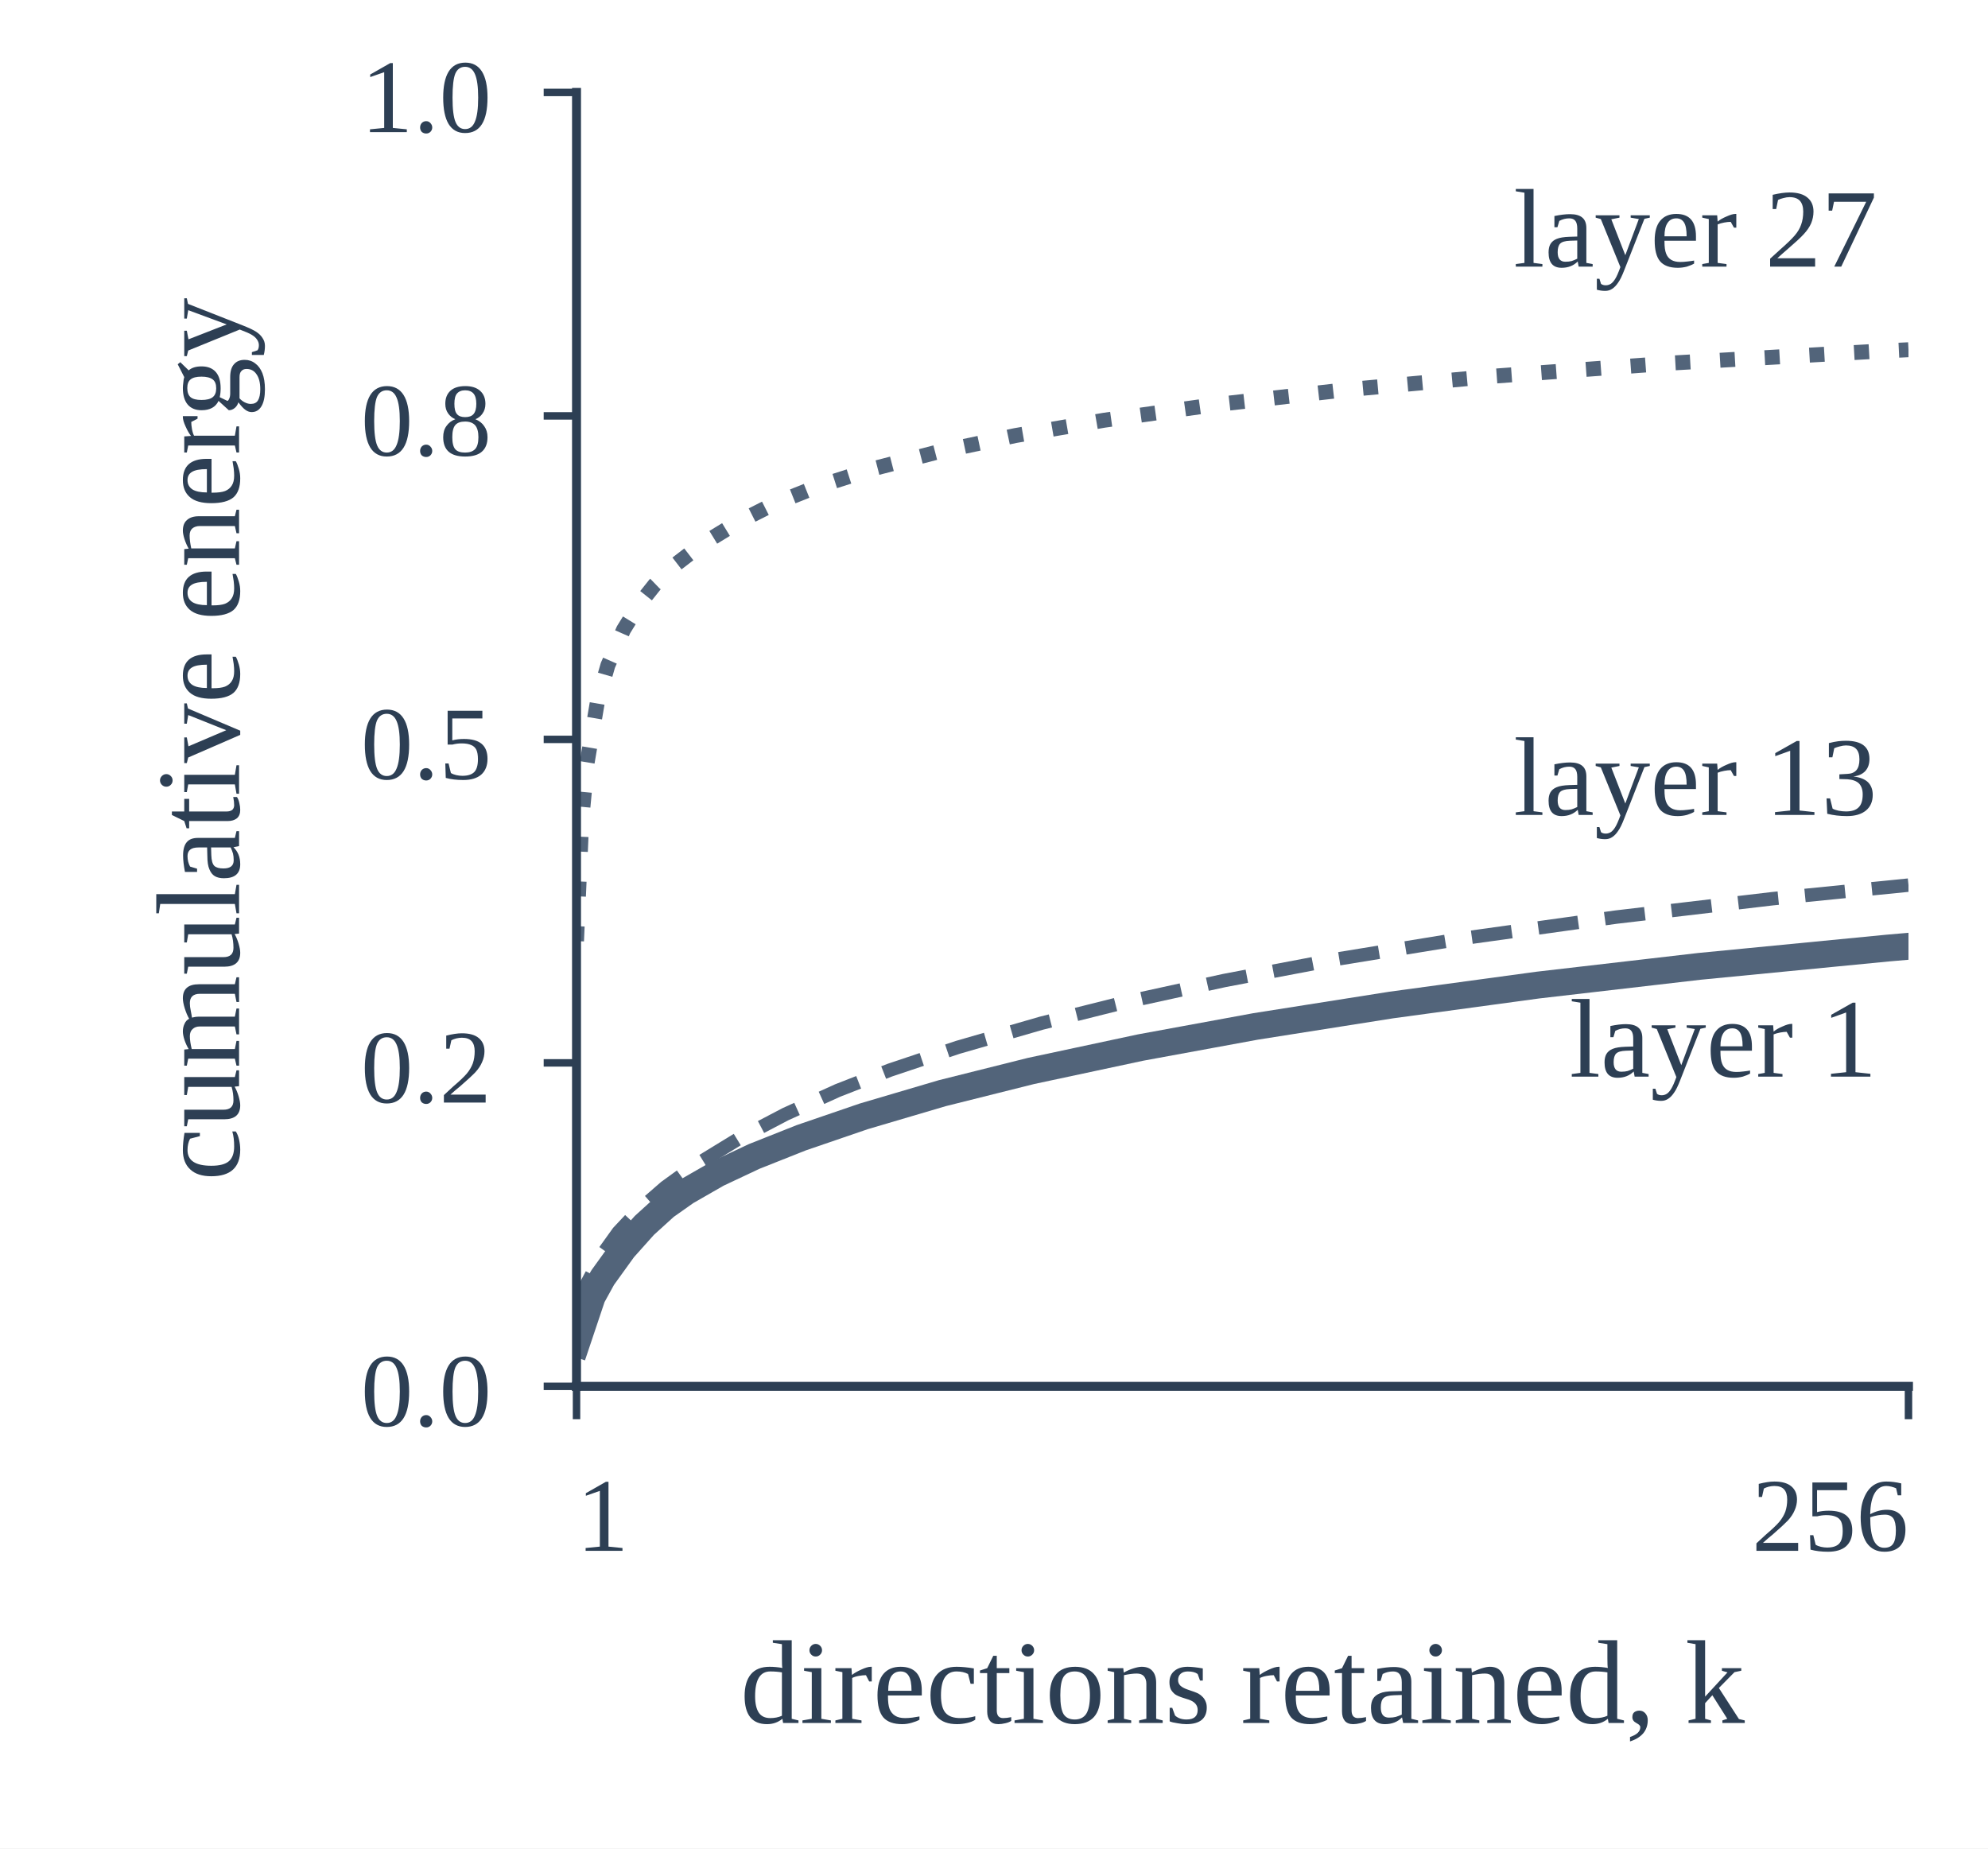
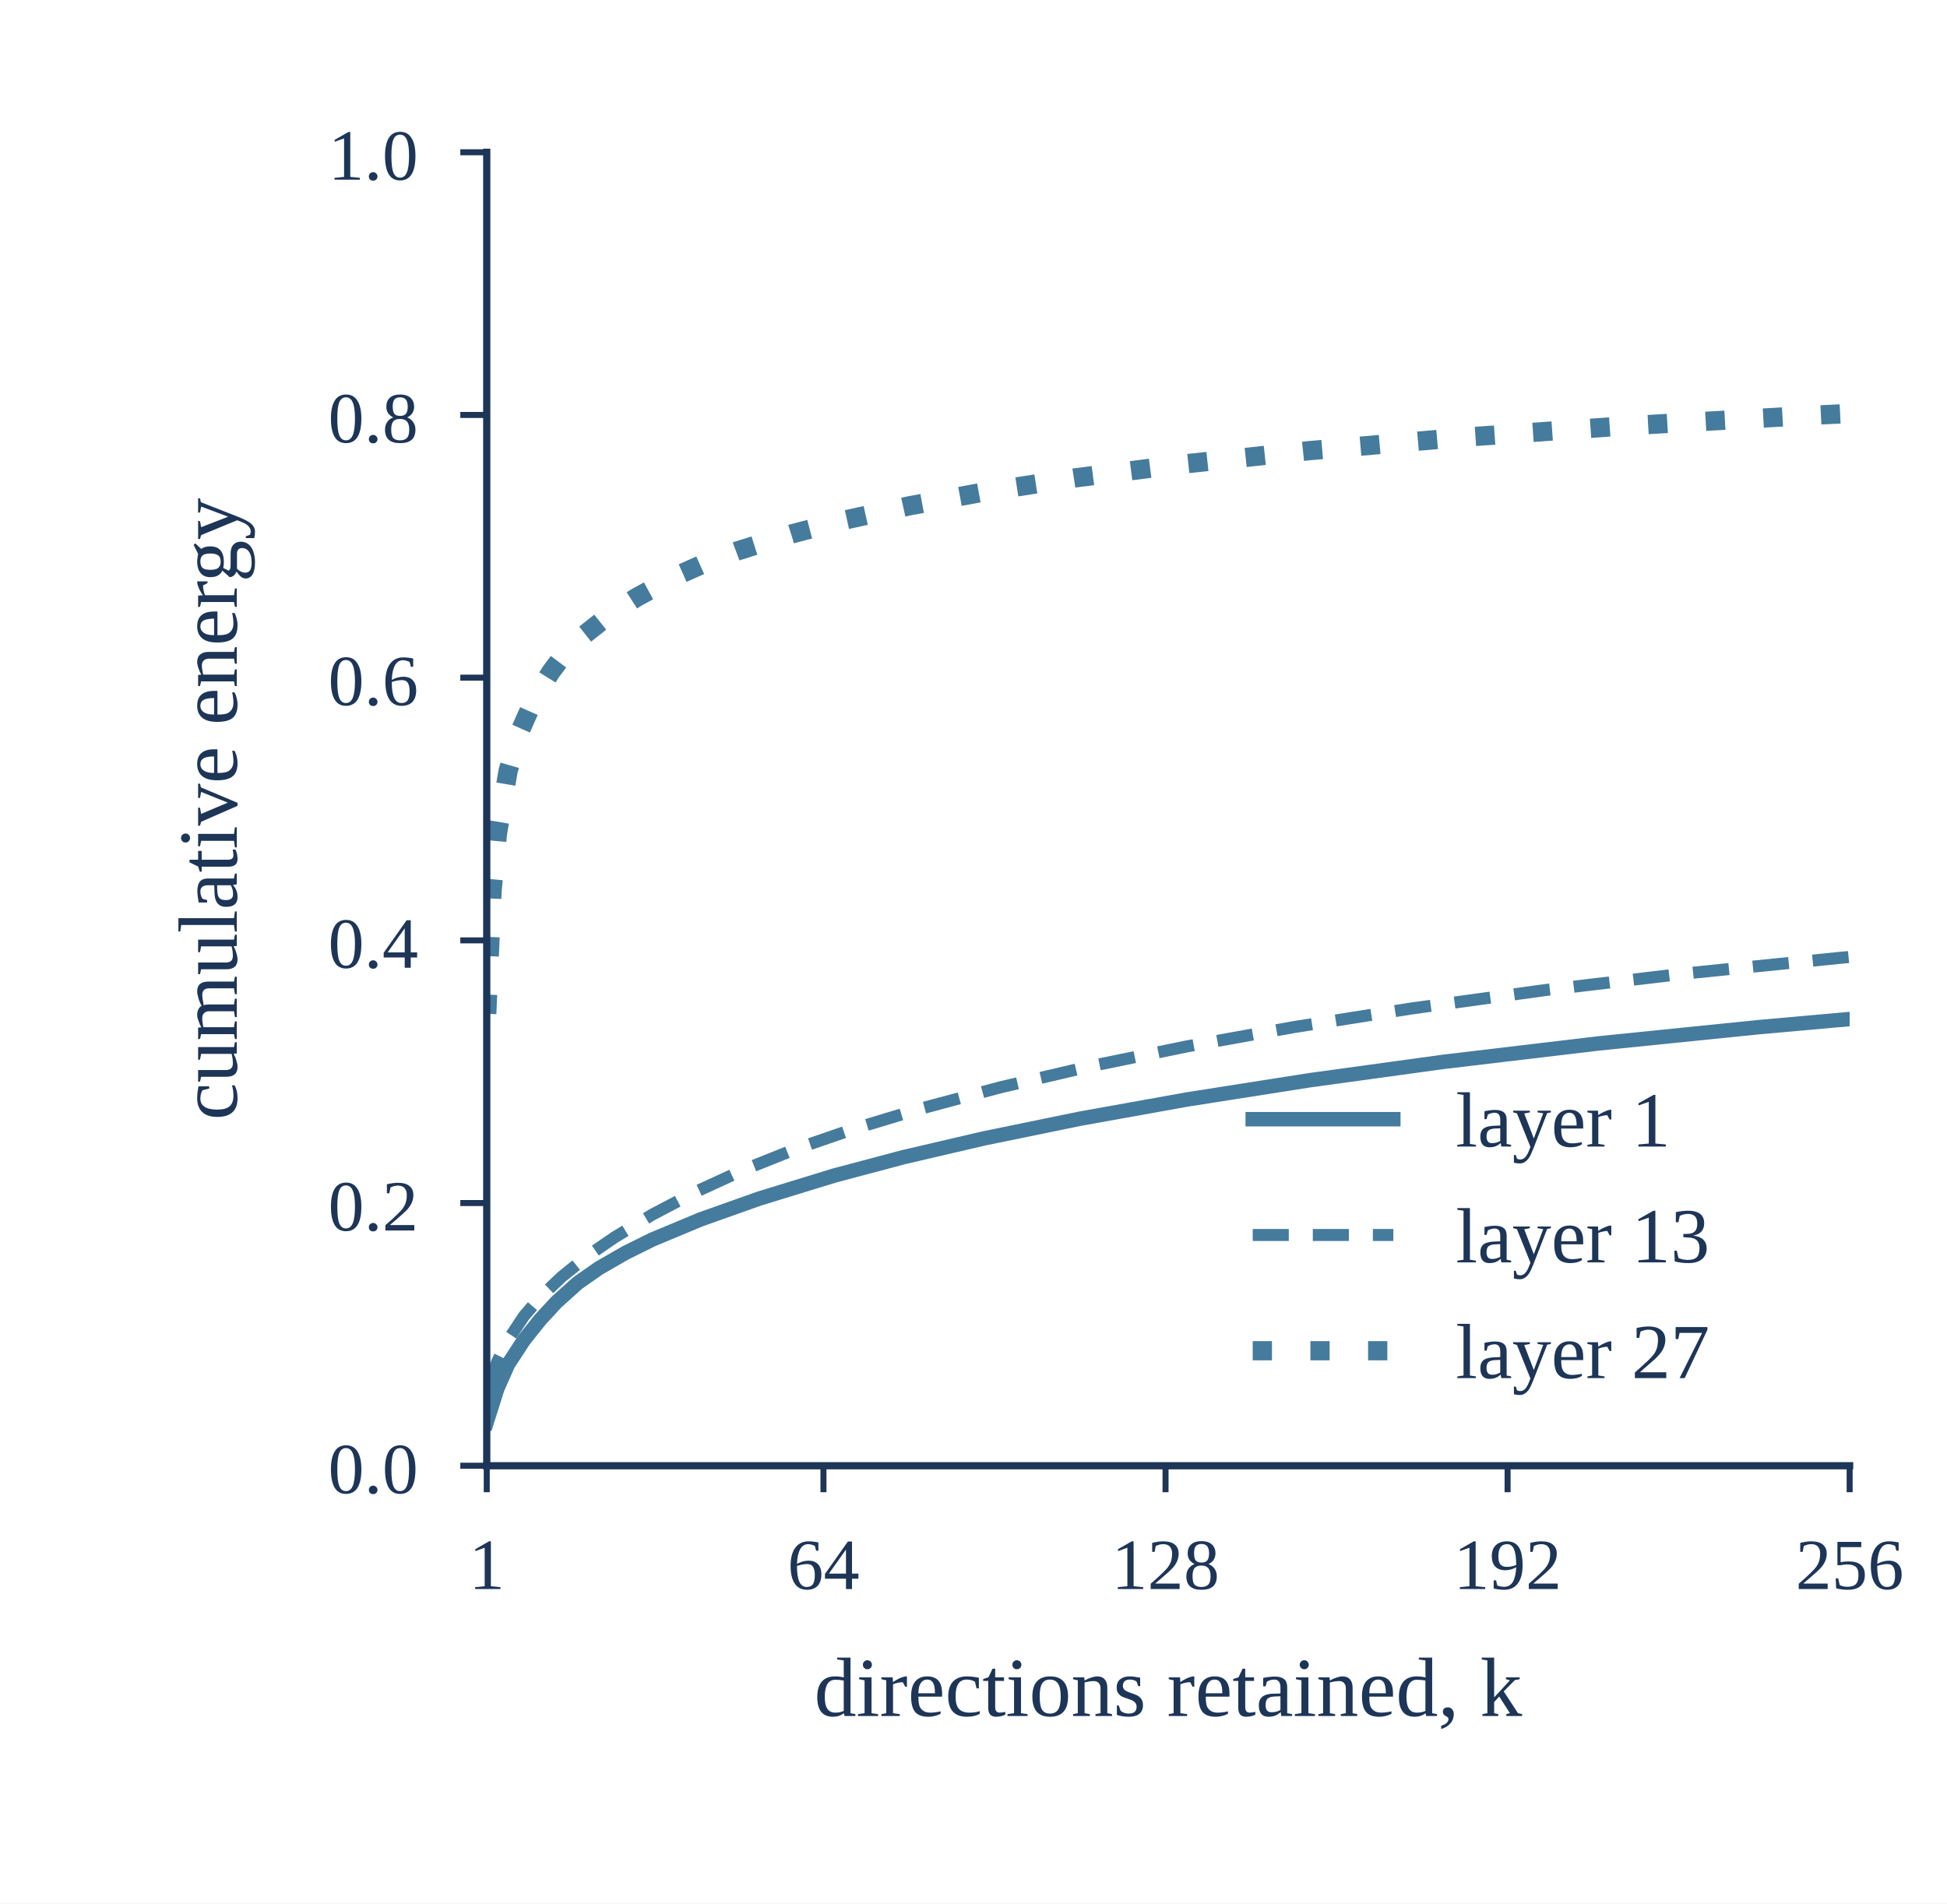
- <svg xmlns="http://www.w3.org/2000/svg" xmlns:xlink="http://www.w3.org/1999/xlink" width="133.2pt" height="123.84pt" viewBox="0 0 133.2 123.84" version="1.1">
+ <svg xmlns="http://www.w3.org/2000/svg" xmlns:xlink="http://www.w3.org/1999/xlink" width="162pt" height="158.4pt" viewBox="0 0 162 158.4" version="1.1">
  <defs>
    <style type="text/css">*{stroke-linejoin: round; stroke-linecap: butt}</style>
  </defs>
  <g id="figure_1">
    <g id="patch_1">
-       <path d="M 0 123.84  L 133.2 123.84  L 133.2 0  L 0 0  z " style="fill: #ffffff" />
+       <path d="M 0 158.4 L 162 158.4 L 162 0 L 0 0 z " style="fill: #ffffff" />
    </g>
    <g id="axes_1">
      <g id="patch_2">
-         <path d="M 38.628 92.88  L 127.872 92.88  L 127.872 6.192  L 38.628 6.192  z " style="fill: #ffffff" />
+         <path d="M 40.5 121.968 L 153.9 121.968 L 153.9 12.672 L 40.5 12.672 z " style="fill: #ffffff" />
      </g>
      <g id="matplotlib.axis_1">
        <g id="xtick_1">
          <g id="line2d_1">
            <defs>
-               <path id="m9459276a02" d="M 0 0  L 0 2.2  " style="stroke: #2d3f54; stroke-width: 0.5" />
+               <path id="md328b9f537" d="M 0 0 L 0 2.2 " style="stroke: #1d3557; stroke-width: 0.5" />
            </defs>
            <g>
-               <use xlink:href="#m9459276a02" x="38.628" y="92.88" style="fill: #2d3f54; stroke: #2d3f54; stroke-width: 0.5" />
+               <use xlink:href="#md328b9f537" x="40.5" y="121.968" style="fill: #1d3557; stroke: #1d3557; stroke-width: 0.5" />
            </g>
          </g>
          <g id="text_1">
-             <text style="font-size: 7px; font-family: 'Times New Roman', 'Liberation Serif', 'DejaVu Serif', serif; text-anchor: start; fill: #2d3f54" x="38.628" y="103.899" transform="rotate(-0 38.628 103.8989)">1</text>
+             <text style="font-size: 6px; font-family: 'Times New Roman', 'Liberation Serif', 'DejaVu Serif', serif; text-anchor: middle; fill: #1d3557" x="40.5" y="132.227" transform="rotate(-0 40.5 132.2271)">1</text>
          </g>
        </g>
        <g id="xtick_2">
          <g id="line2d_2">
            <g>
-               <use xlink:href="#m9459276a02" x="127.872" y="92.88" style="fill: #2d3f54; stroke: #2d3f54; stroke-width: 0.5" />
+               <use xlink:href="#md328b9f537" x="68.516" y="121.968" style="fill: #1d3557; stroke: #1d3557; stroke-width: 0.5" />
            </g>
          </g>
          <g id="text_2">
-             <text style="font-size: 7px; font-family: 'Times New Roman', 'Liberation Serif', 'DejaVu Serif', serif; text-anchor: end; fill: #2d3f54" x="127.872" y="103.899" transform="rotate(-0 127.872 103.8989)">256</text>
+             <text style="font-size: 6px; font-family: 'Times New Roman', 'Liberation Serif', 'DejaVu Serif', serif; text-anchor: middle; fill: #1d3557" x="68.516" y="132.227" transform="rotate(-0 68.51647 132.2271)">64</text>
          </g>
        </g>
-         <g id="text_3">
-           <text style="font-size: 8px; font-family: 'Times New Roman', 'Liberation Serif', 'DejaVu Serif', serif; text-anchor: middle; fill: #2d3f54" x="83.25" y="115.433" transform="rotate(-0 83.25 115.4334)">directions retained, k</text>
+         <g id="xtick_3">
+           <g id="line2d_3">
+             <g>
+               <use xlink:href="#md328b9f537" x="96.978" y="121.968" style="fill: #1d3557; stroke: #1d3557; stroke-width: 0.5" />
+             </g>
+           </g>
+           <g id="text_3">
+             <text style="font-size: 6px; font-family: 'Times New Roman', 'Liberation Serif', 'DejaVu Serif', serif; text-anchor: middle; fill: #1d3557" x="96.978" y="132.227" transform="rotate(-0 96.97765 132.2271)">128</text>
+           </g>
+         </g>
+         <g id="xtick_4">
+           <g id="line2d_4">
+             <g>
+               <use xlink:href="#md328b9f537" x="125.439" y="121.968" style="fill: #1d3557; stroke: #1d3557; stroke-width: 0.5" />
+             </g>
+           </g>
+           <g id="text_4">
+             <text style="font-size: 6px; font-family: 'Times New Roman', 'Liberation Serif', 'DejaVu Serif', serif; text-anchor: middle; fill: #1d3557" x="125.439" y="132.227" transform="rotate(-0 125.4388 132.2271)">192</text>
+           </g>
+         </g>
+         <g id="xtick_5">
+           <g id="line2d_5">
+             <g>
+               <use xlink:href="#md328b9f537" x="153.9" y="121.968" style="fill: #1d3557; stroke: #1d3557; stroke-width: 0.5" />
+             </g>
+           </g>
+           <g id="text_5">
+             <text style="font-size: 6px; font-family: 'Times New Roman', 'Liberation Serif', 'DejaVu Serif', serif; text-anchor: middle; fill: #1d3557" x="153.9" y="132.227" transform="rotate(-0 153.9 132.2271)">256</text>
+           </g>
+         </g>
+         <g id="text_6">
+           <text style="font-size: 7px; font-family: 'Times New Roman', 'Liberation Serif', 'DejaVu Serif', serif; text-anchor: middle; fill: #1d3557" x="97.2" y="142.794" transform="rotate(-0 97.2 142.7938)">directions retained, k</text>
        </g>
      </g>
      <g id="matplotlib.axis_2">
        <g id="ytick_1">
-           <g id="line2d_3">
+           <g id="line2d_6">
            <defs>
-               <path id="m6a63da9a80" d="M 0 0  L -2.2 0  " style="stroke: #2d3f54; stroke-width: 0.5" />
+               <path id="m432ff7b75f" d="M 0 0 L -2.2 0 " style="stroke: #1d3557; stroke-width: 0.5" />
            </defs>
            <g>
-               <use xlink:href="#m6a63da9a80" x="38.628" y="92.88" style="fill: #2d3f54; stroke: #2d3f54; stroke-width: 0.5" />
+               <use xlink:href="#m432ff7b75f" x="40.5" y="121.968" style="fill: #1d3557; stroke: #1d3557; stroke-width: 0.5" />
            </g>
          </g>
-           <g id="text_4">
-             <text style="font-size: 7px; font-family: 'Times New Roman', 'Liberation Serif', 'DejaVu Serif', serif; text-anchor: end; fill: #2d3f54" x="32.928" y="95.539" transform="rotate(-0 32.928 95.53945)">0.0</text>
+           <g id="text_7">
+             <text style="font-size: 6px; font-family: 'Times New Roman', 'Liberation Serif', 'DejaVu Serif', serif; text-anchor: end; fill: #1d3557" x="34.8" y="124.248" transform="rotate(-0 34.8 124.2475)">0.0</text>
          </g>
        </g>
        <g id="ytick_2">
-           <g id="line2d_4">
+           <g id="line2d_7">
            <g>
-               <use xlink:href="#m6a63da9a80" x="38.628" y="71.208" style="fill: #2d3f54; stroke: #2d3f54; stroke-width: 0.5" />
+               <use xlink:href="#m432ff7b75f" x="40.5" y="100.109" style="fill: #1d3557; stroke: #1d3557; stroke-width: 0.5" />
            </g>
          </g>
-           <g id="text_5">
-             <text style="font-size: 7px; font-family: 'Times New Roman', 'Liberation Serif', 'DejaVu Serif', serif; text-anchor: end; fill: #2d3f54" x="32.928" y="73.867" transform="rotate(-0 32.928 73.86745)">0.2</text>
+           <g id="text_8">
+             <text style="font-size: 6px; font-family: 'Times New Roman', 'Liberation Serif', 'DejaVu Serif', serif; text-anchor: end; fill: #1d3557" x="34.8" y="102.388" transform="rotate(-0 34.8 102.3883)">0.2</text>
          </g>
        </g>
        <g id="ytick_3">
-           <g id="line2d_5">
+           <g id="line2d_8">
            <g>
-               <use xlink:href="#m6a63da9a80" x="38.628" y="49.536" style="fill: #2d3f54; stroke: #2d3f54; stroke-width: 0.5" />
+               <use xlink:href="#m432ff7b75f" x="40.5" y="78.25" style="fill: #1d3557; stroke: #1d3557; stroke-width: 0.5" />
            </g>
          </g>
-           <g id="text_6">
-             <text style="font-size: 7px; font-family: 'Times New Roman', 'Liberation Serif', 'DejaVu Serif', serif; text-anchor: end; fill: #2d3f54" x="32.928" y="52.195" transform="rotate(-0 32.928 52.19545)">0.5</text>
+           <g id="text_9">
+             <text style="font-size: 6px; font-family: 'Times New Roman', 'Liberation Serif', 'DejaVu Serif', serif; text-anchor: end; fill: #1d3557" x="34.8" y="80.529" transform="rotate(-0 34.8 80.52913)">0.4</text>
          </g>
        </g>
        <g id="ytick_4">
-           <g id="line2d_6">
+           <g id="line2d_9">
            <g>
-               <use xlink:href="#m6a63da9a80" x="38.628" y="27.864" style="fill: #2d3f54; stroke: #2d3f54; stroke-width: 0.5" />
+               <use xlink:href="#m432ff7b75f" x="40.5" y="56.39" style="fill: #1d3557; stroke: #1d3557; stroke-width: 0.5" />
            </g>
          </g>
-           <g id="text_7">
-             <text style="font-size: 7px; font-family: 'Times New Roman', 'Liberation Serif', 'DejaVu Serif', serif; text-anchor: end; fill: #2d3f54" x="32.928" y="30.523" transform="rotate(-0 32.928 30.52345)">0.8</text>
+           <g id="text_10">
+             <text style="font-size: 6px; font-family: 'Times New Roman', 'Liberation Serif', 'DejaVu Serif', serif; text-anchor: end; fill: #1d3557" x="34.8" y="58.67" transform="rotate(-0 34.8 58.66993)">0.6</text>
          </g>
        </g>
        <g id="ytick_5">
-           <g id="line2d_7">
+           <g id="line2d_10">
            <g>
-               <use xlink:href="#m6a63da9a80" x="38.628" y="6.192" style="fill: #2d3f54; stroke: #2d3f54; stroke-width: 0.5" />
+               <use xlink:href="#m432ff7b75f" x="40.5" y="34.531" style="fill: #1d3557; stroke: #1d3557; stroke-width: 0.5" />
            </g>
          </g>
-           <g id="text_8">
-             <text style="font-size: 7px; font-family: 'Times New Roman', 'Liberation Serif', 'DejaVu Serif', serif; text-anchor: end; fill: #2d3f54" x="32.928" y="8.851" transform="rotate(-0 32.928 8.851453)">1.0</text>
+           <g id="text_11">
+             <text style="font-size: 6px; font-family: 'Times New Roman', 'Liberation Serif', 'DejaVu Serif', serif; text-anchor: end; fill: #1d3557" x="34.8" y="36.811" transform="rotate(-0 34.8 36.81073)">0.8</text>
          </g>
        </g>
-         <g id="text_9">
-           <text style="font-size: 8px; font-family: 'Times New Roman', 'Liberation Serif', 'DejaVu Serif', serif; text-anchor: middle; fill: #2d3f54" x="16.018" y="49.536" transform="rotate(-90 16.01831 49.536)">cumulative energy</text>
+         <g id="ytick_6">
+           <g id="line2d_11">
+             <g>
+               <use xlink:href="#m432ff7b75f" x="40.5" y="12.672" style="fill: #1d3557; stroke: #1d3557; stroke-width: 0.5" />
+             </g>
+           </g>
+           <g id="text_12">
+             <text style="font-size: 6px; font-family: 'Times New Roman', 'Liberation Serif', 'DejaVu Serif', serif; text-anchor: end; fill: #1d3557" x="34.8" y="14.952" transform="rotate(-0 34.8 14.95153)">1.0</text>
+           </g>
+         </g>
+         <g id="text_13">
+           <text style="font-size: 7px; font-family: 'Times New Roman', 'Liberation Serif', 'DejaVu Serif', serif; text-anchor: middle; fill: #1d3557" x="19.703" y="67.32" transform="rotate(-90 19.70281 67.32)">cumulative energy</text>
        </g>
      </g>
-       <g id="line2d_8">
-         <path d="M 38.628 90.001  L 39.678 86.872  L 40.378 85.599  L 41.778 83.658  L 43.178 82.093  L 44.578 80.822  L 45.978 79.836  L 48.077 78.632  L 50.527 77.479  L 53.677 76.228  L 57.877 74.79  L 63.126 73.241  L 69.076 71.751  L 76.425 70.181  L 84.125 68.767  L 93.224 67.331  L 103.024 65.999  L 113.873 64.742  L 126.472 63.518  L 127.872 63.397  L 127.872 63.397  " clip-path="url(#p606cbbeada)" style="fill: none; stroke: #52647a; stroke-width: 1.8; stroke-linecap: square" />
+       <g id="line2d_12">
+         <path d="M 40.5 118.338 L 41.389 115.524 L 42.279 113.518 L 43.613 111.482 L 44.947 109.814 L 46.281 108.368 L 48.06 106.765 L 49.839 105.522 L 52.062 104.242 L 54.286 103.141 L 58.288 101.472 L 63.18 99.734 L 69.406 97.823 L 75.187 96.287 L 81.858 94.732 L 89.862 93.089 L 98.756 91.492 L 108.985 89.886 L 120.102 88.358 L 132.999 86.826 L 146.34 85.471 L 153.9 84.796 L 153.9 84.796 " clip-path="url(#p1034f627ed)" style="fill: none; stroke: #457b9d; stroke-width: 1.2; stroke-linecap: square" />
      </g>
-       <g id="line2d_9">
-         <path d="M 38.628 87.874  L 39.328 85.976  L 40.378 84.01  L 41.428 82.548  L 42.828 81.055  L 44.578 79.535  L 46.677 78.013  L 49.477 76.299  L 52.627 74.647  L 56.127 73.059  L 59.627 71.693  L 64.176 70.168  L 69.776 68.55  L 75.376 67.147  L 82.025 65.692  L 89.725 64.233  L 98.474 62.806  L 108.273 61.443  L 118.773 60.208  L 127.872 59.3  L 127.872 59.3  " clip-path="url(#p606cbbeada)" style="fill: none; stroke-dasharray: 2.7,1.8; stroke-dashoffset: 0; stroke: #52647a; stroke-width: 0.9" />
+       <g id="line2d_13">
+         <path d="M 40.5 115.657 L 41.389 113.263 L 42.279 111.494 L 43.613 109.49 L 44.947 107.949 L 46.726 106.254 L 48.949 104.464 L 51.173 102.937 L 54.286 101.063 L 57.844 99.196 L 61.846 97.355 L 66.293 95.577 L 71.185 93.892 L 76.521 92.276 L 83.192 90.489 L 90.752 88.718 L 98.756 87.073 L 107.651 85.468 L 117.434 83.918 L 128.552 82.389 L 140.114 81.017 L 153.011 79.712 L 153.9 79.63 L 153.9 79.63 " clip-path="url(#p1034f627ed)" style="fill: none; stroke-dasharray: 3,2; stroke-dashoffset: 0; stroke: #457b9d" />
      </g>
-       <g id="line2d_10">
-         <path d="M 38.628 63.05  L 38.978 54.924  L 39.328 51.163  L 40.028 47.015  L 40.728 44.576  L 41.778 42.19  L 42.828 40.486  L 43.878 39.168  L 45.278 37.812  L 47.027 36.465  L 49.477 34.967  L 51.927 33.728  L 54.727 32.613  L 58.577 31.383  L 62.776 30.296  L 68.026 29.182  L 73.976 28.155  L 81.325 27.123  L 90.075 26.125  L 100.224 25.191  L 112.123 24.315  L 125.772 23.532  L 127.872 23.431  L 127.872 23.431  " clip-path="url(#p606cbbeada)" style="fill: none; stroke-dasharray: 1,2; stroke-dashoffset: 0; stroke: #52647a" />
+       <g id="line2d_14">
+         <path d="M 40.5 84.359 L 40.945 74.113 L 41.389 69.371 L 42.279 64.141 L 43.168 61.066 L 44.502 58.059 L 45.836 55.909 L 46.726 54.726 L 48.505 52.914 L 50.728 51.146 L 52.952 49.716 L 56.065 48.016 L 58.733 46.826 L 61.401 45.83 L 65.848 44.433 L 70.295 43.273 L 75.632 42.096 L 81.858 40.939 L 89.418 39.772 L 98.312 38.63 L 108.985 37.496 L 121.436 36.41 L 135.222 35.436 L 150.787 34.556 L 153.9 34.406 L 153.9 34.406 " clip-path="url(#p1034f627ed)" style="fill: none; stroke-dasharray: 1.6,3.2; stroke-dashoffset: 0; stroke: #457b9d; stroke-width: 1.6" />
      </g>
      <g id="patch_3">
-         <path d="M 38.628 92.88  L 38.628 6.192  " style="fill: none; stroke: #2d3f54; stroke-width: 0.6; stroke-linejoin: miter; stroke-linecap: square" />
+         <path d="M 40.5 121.968 L 40.5 12.672 " style="fill: none; stroke: #1d3557; stroke-width: 0.6; stroke-linejoin: miter; stroke-linecap: square" />
      </g>
      <g id="patch_4">
-         <path d="M 38.628 92.88  L 127.872 92.88  " style="fill: none; stroke: #2d3f54; stroke-width: 0.6; stroke-linejoin: miter; stroke-linecap: square" />
+         <path d="M 40.5 121.968 L 153.9 121.968 " style="fill: none; stroke: #1d3557; stroke-width: 0.6; stroke-linejoin: miter; stroke-linecap: square" />
      </g>
-       <g id="text_10">
-         <text style="font-size: 7.5px; font-family: 'Times New Roman', 'Liberation Serif', 'DejaVu Serif', serif; text-anchor: end; fill: #2d3f54" x="125.772" y="17.863" transform="rotate(-0 125.7721 17.8633)">layer 27</text>
-       </g>
-       <g id="text_11">
-         <text style="font-size: 7.5px; font-family: 'Times New Roman', 'Liberation Serif', 'DejaVu Serif', serif; text-anchor: end; fill: #2d3f54" x="125.772" y="54.599" transform="rotate(-0 125.7721 54.59937)">layer 13</text>
-       </g>
-       <g id="text_12">
-         <text style="font-size: 7.5px; font-family: 'Times New Roman', 'Liberation Serif', 'DejaVu Serif', serif; text-anchor: end; fill: #2d3f54" x="125.772" y="72.13" transform="rotate(-0 125.7721 72.13)">layer 1</text>
+       <g id="legend_1">
+         <g id="line2d_15">
+           <path d="M 104.232 93.132 L 110.082 93.132 L 115.932 93.132 " style="fill: none; stroke: #457b9d; stroke-width: 1.2; stroke-linecap: square" />
+         </g>
+         <g id="text_14">
+           <text style="font-size: 6.5px; font-family: 'Times New Roman', 'Liberation Serif', 'DejaVu Serif', serif; text-anchor: start; fill: #1d3557" x="121.132" y="95.407" transform="rotate(-0 121.1319 95.40738)">layer 1</text>
+         </g>
+         <g id="line2d_16">
+           <path d="M 104.232 102.766 L 110.082 102.766 L 115.932 102.766 " style="fill: none; stroke-dasharray: 3,2; stroke-dashoffset: 0; stroke: #457b9d" />
+         </g>
+         <g id="text_15">
+           <text style="font-size: 6.5px; font-family: 'Times New Roman', 'Liberation Serif', 'DejaVu Serif', serif; text-anchor: start; fill: #1d3557" x="121.132" y="105.041" transform="rotate(-0 121.1319 105.0406)">layer 13</text>
+         </g>
+         <g id="line2d_17">
+           <path d="M 104.232 112.399 L 110.082 112.399 L 115.932 112.399 " style="fill: none; stroke-dasharray: 1.6,3.2; stroke-dashoffset: 0; stroke: #457b9d; stroke-width: 1.6" />
+         </g>
+         <g id="text_16">
+           <text style="font-size: 6.5px; font-family: 'Times New Roman', 'Liberation Serif', 'DejaVu Serif', serif; text-anchor: start; fill: #1d3557" x="121.132" y="114.674" transform="rotate(-0 121.1319 114.6738)">layer 27</text>
+         </g>
      </g>
    </g>
  </g>
  <defs>
-     <clipPath id="p606cbbeada">
-       <rect x="38.628" y="6.192" width="89.244" height="86.688" />
+     <clipPath id="p1034f627ed">
+       <rect x="40.5" y="12.672" width="113.4" height="109.296" />
    </clipPath>
  </defs>
</svg>
